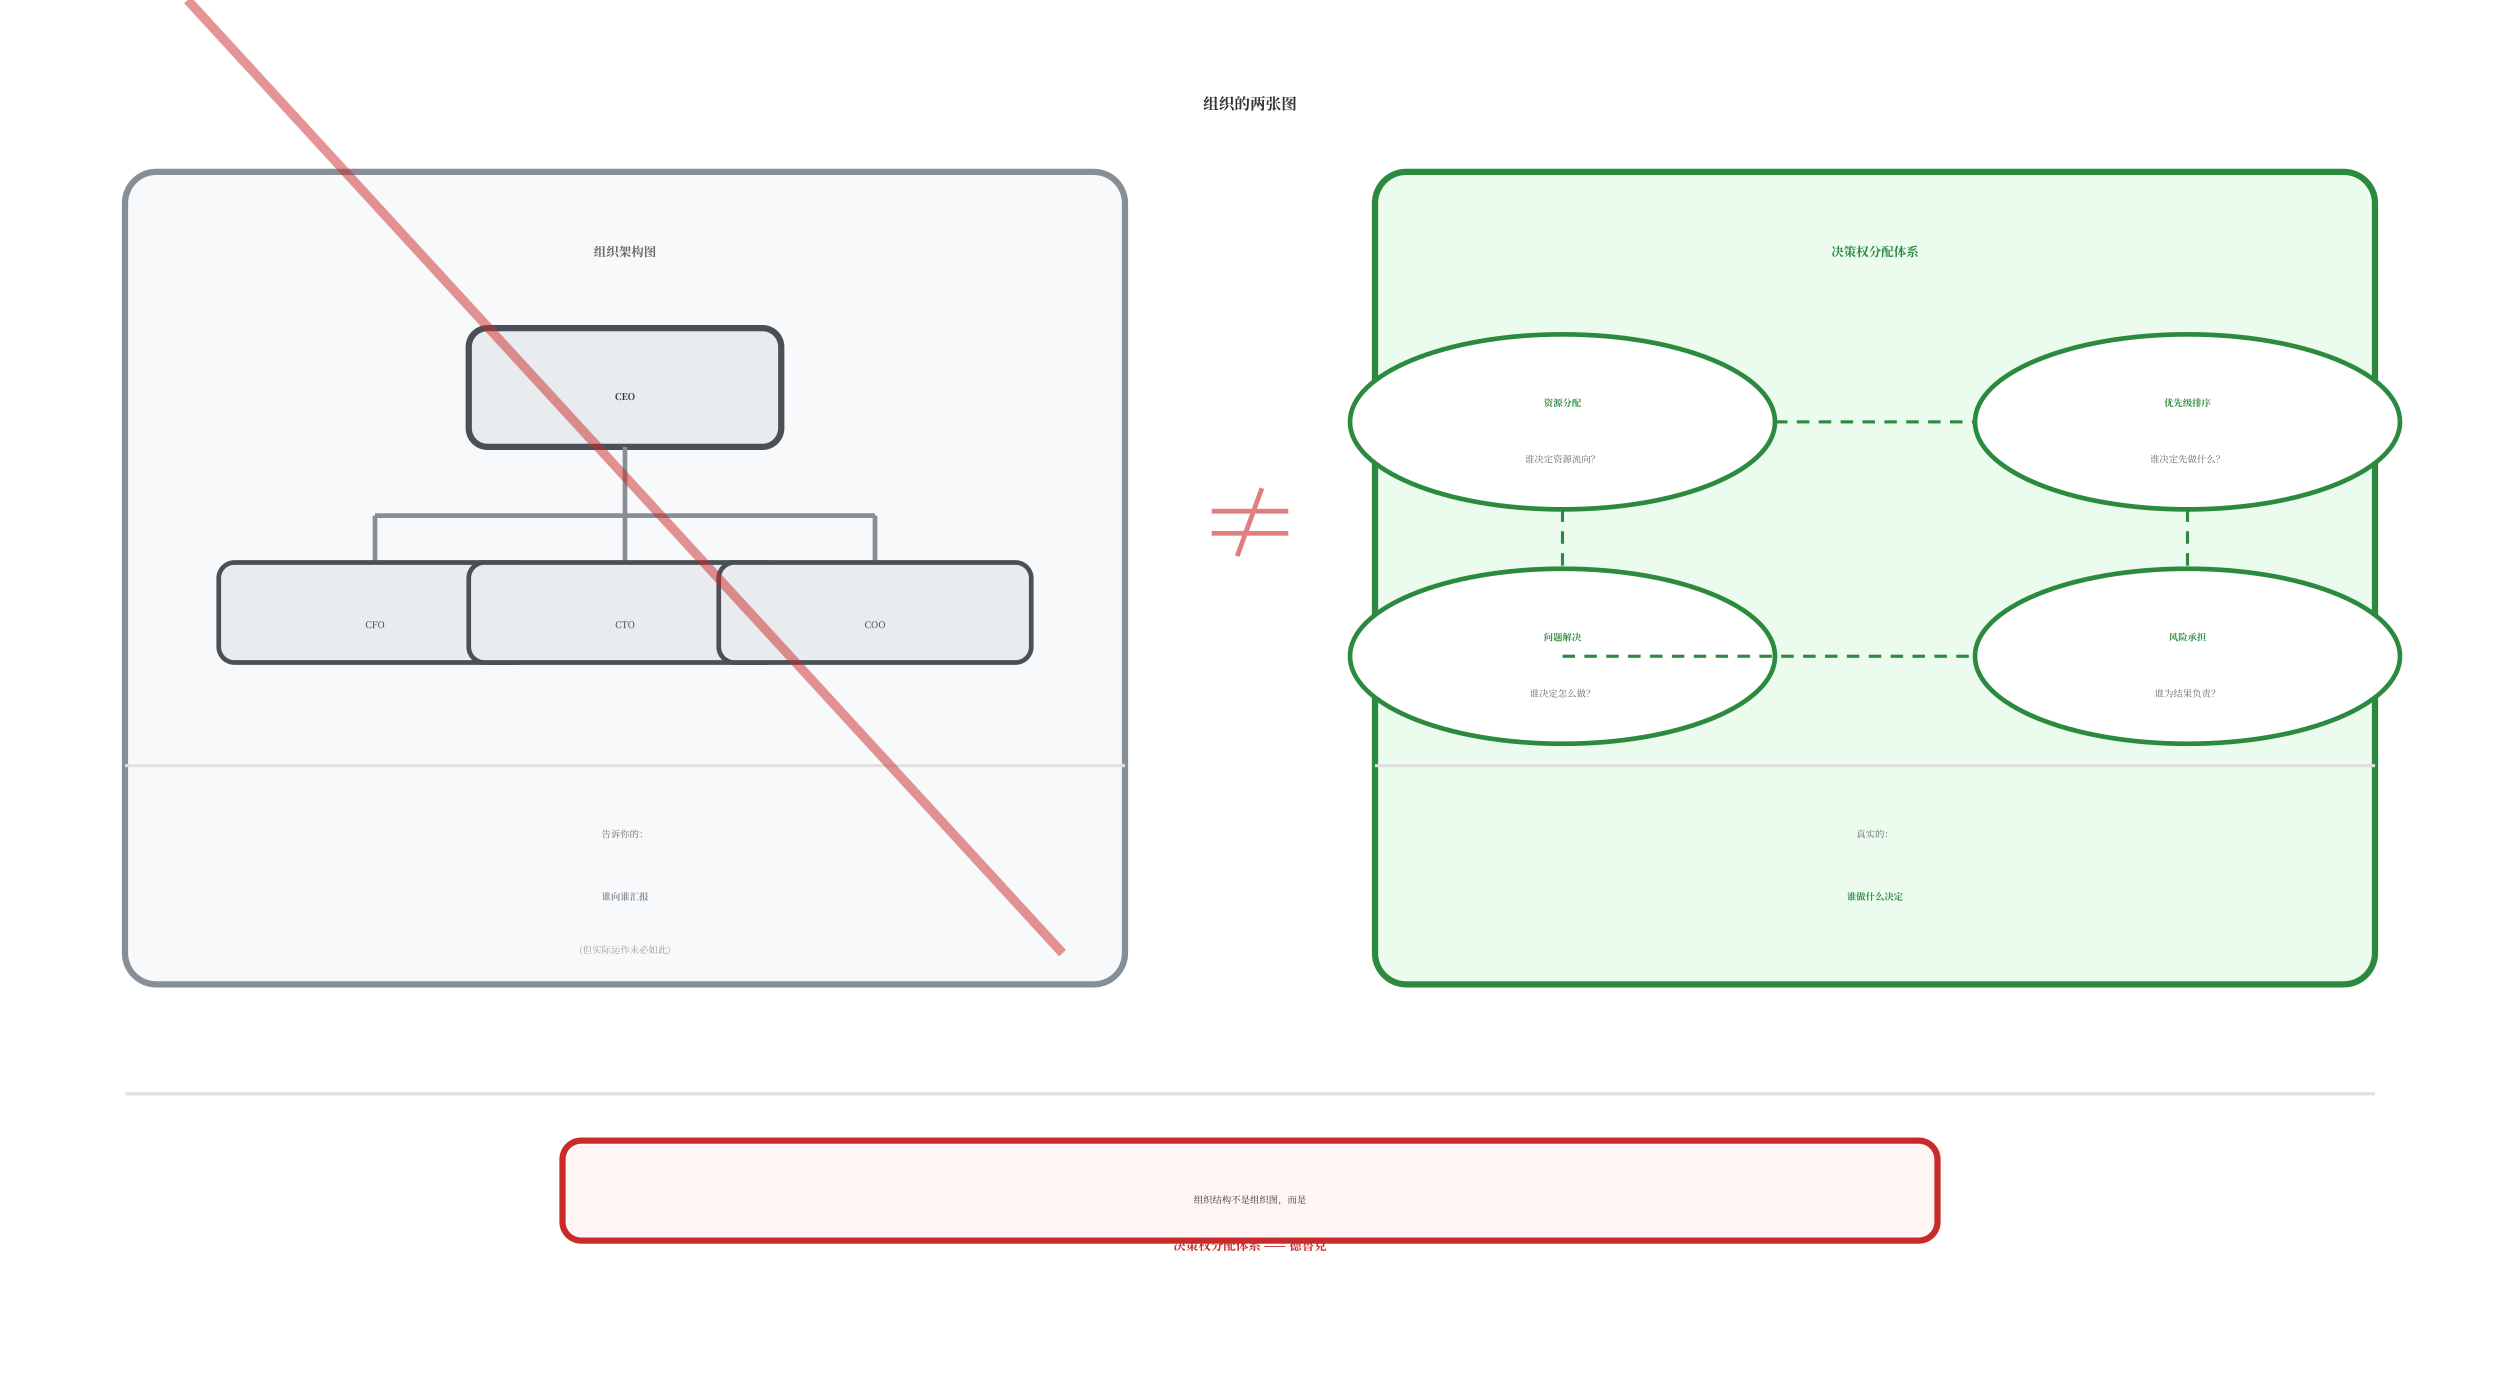
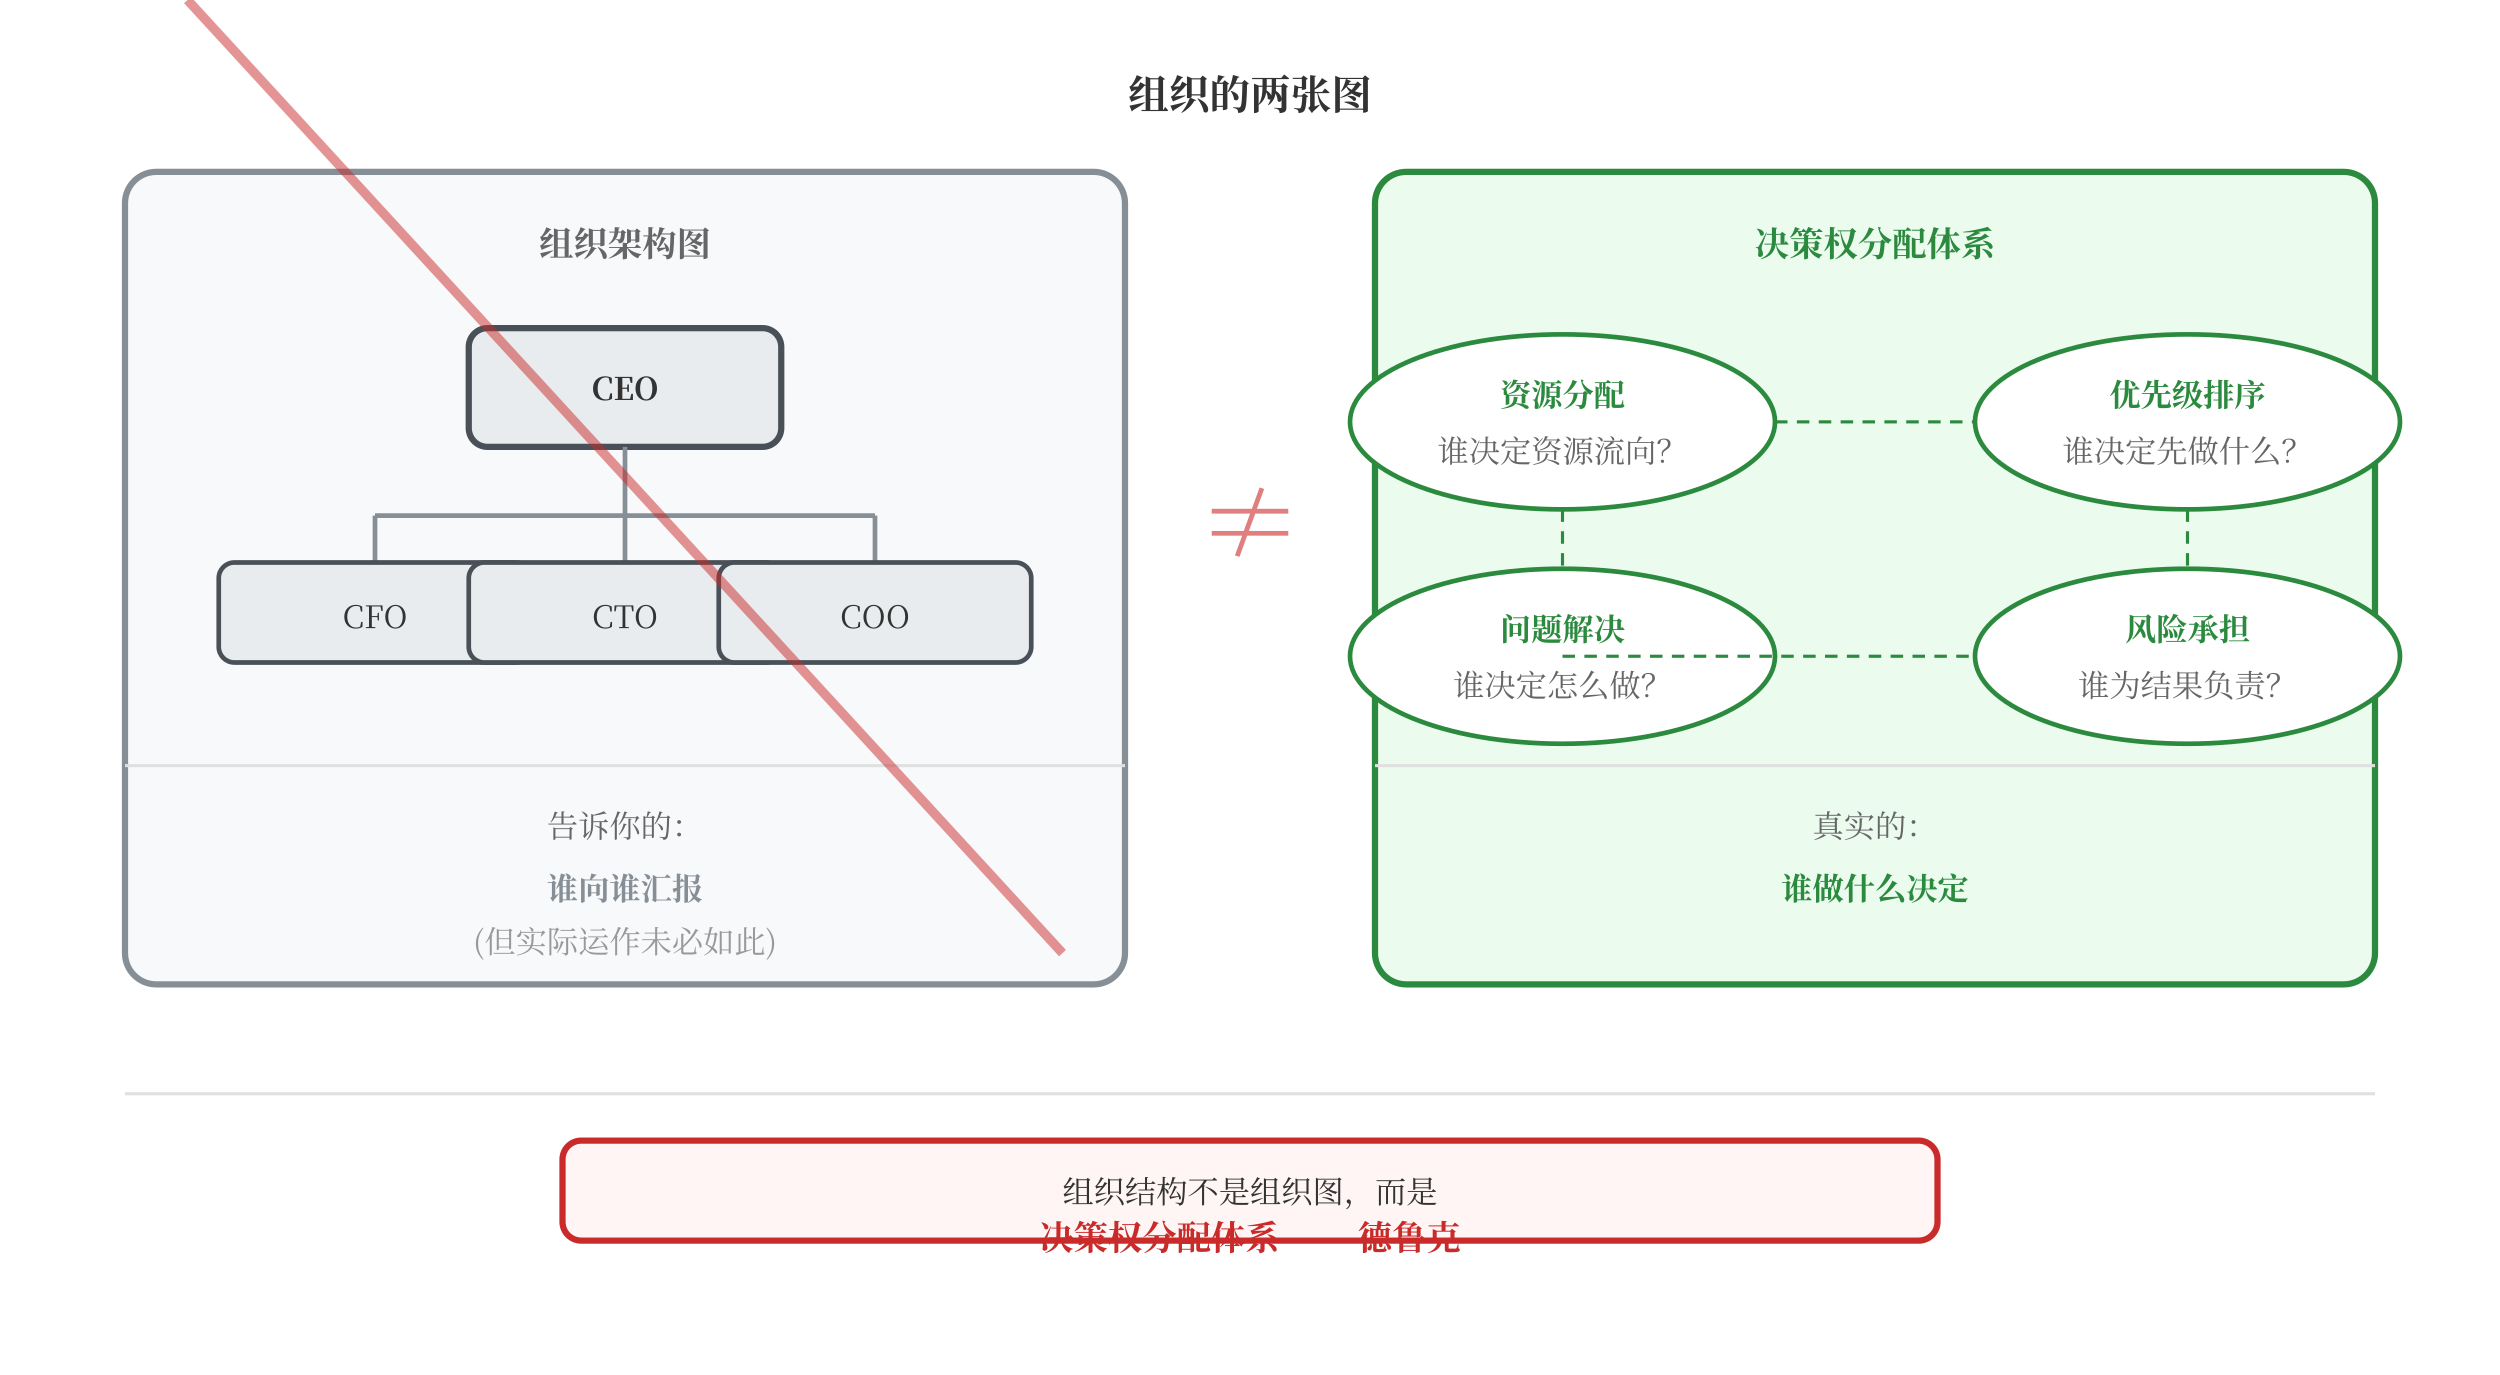
<svg xmlns="http://www.w3.org/2000/svg" viewBox="0 0 800 440" style="font-family: 'Noto Serif CJK SC', serif; background: #fefefe;">
  <rect width="800" height="440" fill="white" />
-   <text x="400" y="35" text-anchor="middle" font-size="5" font-weight="bold" fill="#333">组织的两张图</text>
+   <text x="400" y="35" text-anchor="middle" font-size="13" font-weight="bold" fill="#333">组织的两张图</text>
  <rect x="40" y="55" width="320" height="260" rx="10" fill="#f8f9fa" stroke="#868e96" stroke-width="2" />
-   <text x="200" y="82" text-anchor="middle" font-size="4" font-weight="bold" fill="#666">组织架构图</text>
+   <text x="200" y="82" text-anchor="middle" font-size="11" font-weight="bold" fill="#666">组织架构图</text>
  <rect x="150" y="105" width="100" height="38" rx="6" fill="#e9ecef" stroke="#495057" stroke-width="2" />
-   <text x="200" y="128" text-anchor="middle" font-size="3" font-weight="bold" fill="#333">CEO</text>
+   <text x="200" y="128" text-anchor="middle" font-size="10" font-weight="bold" fill="#333">CEO</text>
  <line x1="200" y1="143" x2="200" y2="165" stroke="#868e96" stroke-width="1.5" />
  <line x1="120" y1="165" x2="280" y2="165" stroke="#868e96" stroke-width="1.5" />
  <line x1="120" y1="165" x2="120" y2="180" stroke="#868e96" stroke-width="1.5" />
  <line x1="200" y1="165" x2="200" y2="180" stroke="#868e96" stroke-width="1.5" />
  <line x1="280" y1="165" x2="280" y2="180" stroke="#868e96" stroke-width="1.5" />
  <rect x="70" y="180" width="100" height="32" rx="5" fill="#e9ecef" stroke="#495057" stroke-width="1.5" />
-   <text x="120" y="201" text-anchor="middle" font-size="3" fill="#333">CFO</text>
+   <text x="120" y="201" text-anchor="middle" font-size="10" fill="#333">CFO</text>
  <rect x="150" y="180" width="100" height="32" rx="5" fill="#e9ecef" stroke="#495057" stroke-width="1.5" />
-   <text x="200" y="201" text-anchor="middle" font-size="3" fill="#333">CTO</text>
+   <text x="200" y="201" text-anchor="middle" font-size="10" fill="#333">CTO</text>
  <rect x="230" y="180" width="100" height="32" rx="5" fill="#e9ecef" stroke="#495057" stroke-width="1.5" />
-   <text x="280" y="201" text-anchor="middle" font-size="3" fill="#333">COO</text>
+   <text x="280" y="201" text-anchor="middle" font-size="10" fill="#333">COO</text>
  <line x1="40" y1="245" x2="360" y2="245" stroke="#e0e0e0" stroke-width="1" />
-   <text x="200" y="268" text-anchor="middle" font-size="3" fill="#666">告诉你的：</text>
-   <text x="200" y="288" text-anchor="middle" font-size="3" font-weight="bold" fill="#868e96">谁向谁汇报</text>
-   <text x="200" y="305" text-anchor="middle" font-size="3" fill="#999">(但实际运作未必如此)</text>
+   <text x="200" y="268" text-anchor="middle" font-size="10" fill="#666">告诉你的：</text>
+   <text x="200" y="288" text-anchor="middle" font-size="10" font-weight="bold" fill="#868e96">谁向谁汇报</text>
+   <text x="200" y="305" text-anchor="middle" font-size="10" fill="#999">(但实际运作未必如此)</text>
  <line x1="60" y="78" x2="340" y2="305" stroke="#c92a2a" stroke-width="3" opacity="0.5" />
  <text x="400" y="180" text-anchor="middle" font-size="35" fill="#c92a2a" opacity="0.6">≠</text>
  <rect x="440" y="55" width="320" height="260" rx="10" fill="#ebfbee" stroke="#2b8a3e" stroke-width="2" />
-   <text x="600" y="82" text-anchor="middle" font-size="4" font-weight="bold" fill="#2b8a3e">决策权分配体系</text>
+   <text x="600" y="82" text-anchor="middle" font-size="11" font-weight="bold" fill="#2b8a3e">决策权分配体系</text>
  <ellipse cx="500" cy="135" rx="68" ry="28" fill="#fff" stroke="#2b8a3e" stroke-width="1.5" />
-   <text x="500" y="130" text-anchor="middle" font-size="3" font-weight="bold" fill="#2b8a3e">资源分配</text>
-   <text x="500" y="148" text-anchor="middle" font-size="3" fill="#666">谁决定资源流向？</text>
+   <text x="500" y="130" text-anchor="middle" font-size="10" font-weight="bold" fill="#2b8a3e">资源分配</text>
+   <text x="500" y="148" text-anchor="middle" font-size="10" fill="#666">谁决定资源流向？</text>
  <ellipse cx="700" cy="135" rx="68" ry="28" fill="#fff" stroke="#2b8a3e" stroke-width="1.5" />
-   <text x="700" y="130" text-anchor="middle" font-size="3" font-weight="bold" fill="#2b8a3e">优先级排序</text>
-   <text x="700" y="148" text-anchor="middle" font-size="3" fill="#666">谁决定先做什么？</text>
+   <text x="700" y="130" text-anchor="middle" font-size="10" font-weight="bold" fill="#2b8a3e">优先级排序</text>
+   <text x="700" y="148" text-anchor="middle" font-size="10" fill="#666">谁决定先做什么？</text>
  <ellipse cx="500" cy="210" rx="68" ry="28" fill="#fff" stroke="#2b8a3e" stroke-width="1.5" />
-   <text x="500" y="205" text-anchor="middle" font-size="3" font-weight="bold" fill="#2b8a3e">问题解决</text>
-   <text x="500" y="223" text-anchor="middle" font-size="3" fill="#666">谁决定怎么做？</text>
+   <text x="500" y="205" text-anchor="middle" font-size="10" font-weight="bold" fill="#2b8a3e">问题解决</text>
+   <text x="500" y="223" text-anchor="middle" font-size="10" fill="#666">谁决定怎么做？</text>
  <ellipse cx="700" cy="210" rx="68" ry="28" fill="#fff" stroke="#2b8a3e" stroke-width="1.5" />
-   <text x="700" y="205" text-anchor="middle" font-size="3" font-weight="bold" fill="#2b8a3e">风险承担</text>
-   <text x="700" y="223" text-anchor="middle" font-size="3" fill="#666">谁为结果负责？</text>
+   <text x="700" y="205" text-anchor="middle" font-size="10" font-weight="bold" fill="#2b8a3e">风险承担</text>
+   <text x="700" y="223" text-anchor="middle" font-size="10" fill="#666">谁为结果负责？</text>
  <line x1="568" y1="135" x2="632" y2="135" stroke="#2b8a3e" stroke-width="1" stroke-dasharray="4,3" />
  <line x1="500" y1="163" x2="500" y2="182" stroke="#2b8a3e" stroke-width="1" stroke-dasharray="4,3" />
  <line x1="700" y1="163" x2="700" y2="182" stroke="#2b8a3e" stroke-width="1" stroke-dasharray="4,3" />
  <line x1="500" y1="210" x2="632" y2="210" stroke="#2b8a3e" stroke-width="1" stroke-dasharray="4,3" />
  <line x1="440" y1="245" x2="760" y2="245" stroke="#e0e0e0" stroke-width="1" />
-   <text x="600" y="268" text-anchor="middle" font-size="3" fill="#666">真实的：</text>
-   <text x="600" y="288" text-anchor="middle" font-size="3" font-weight="bold" fill="#2b8a3e">谁做什么决定</text>
+   <text x="600" y="268" text-anchor="middle" font-size="10" fill="#666">真实的：</text>
+   <text x="600" y="288" text-anchor="middle" font-size="10" font-weight="bold" fill="#2b8a3e">谁做什么决定</text>
  <line x1="40" y1="350" x2="760" y2="350" stroke="#e0e0e0" stroke-width="1" />
  <rect x="180" y="365" width="440" height="32" rx="6" fill="#fff5f5" stroke="#c92a2a" stroke-width="2" />
-   <text x="400" y="385" text-anchor="middle" font-size="3" fill="#333">组织结构不是组织图，而是</text>
-   <text x="400" y="400" text-anchor="middle" font-size="4" font-weight="bold" fill="#c92a2a">决策权分配体系 —— 德鲁克</text>
+   <text x="400" y="385" text-anchor="middle" font-size="10" fill="#333">组织结构不是组织图，而是</text>
+   <text x="400" y="400" text-anchor="middle" font-size="11" font-weight="bold" fill="#c92a2a">决策权分配体系 —— 德鲁克</text>
</svg>
